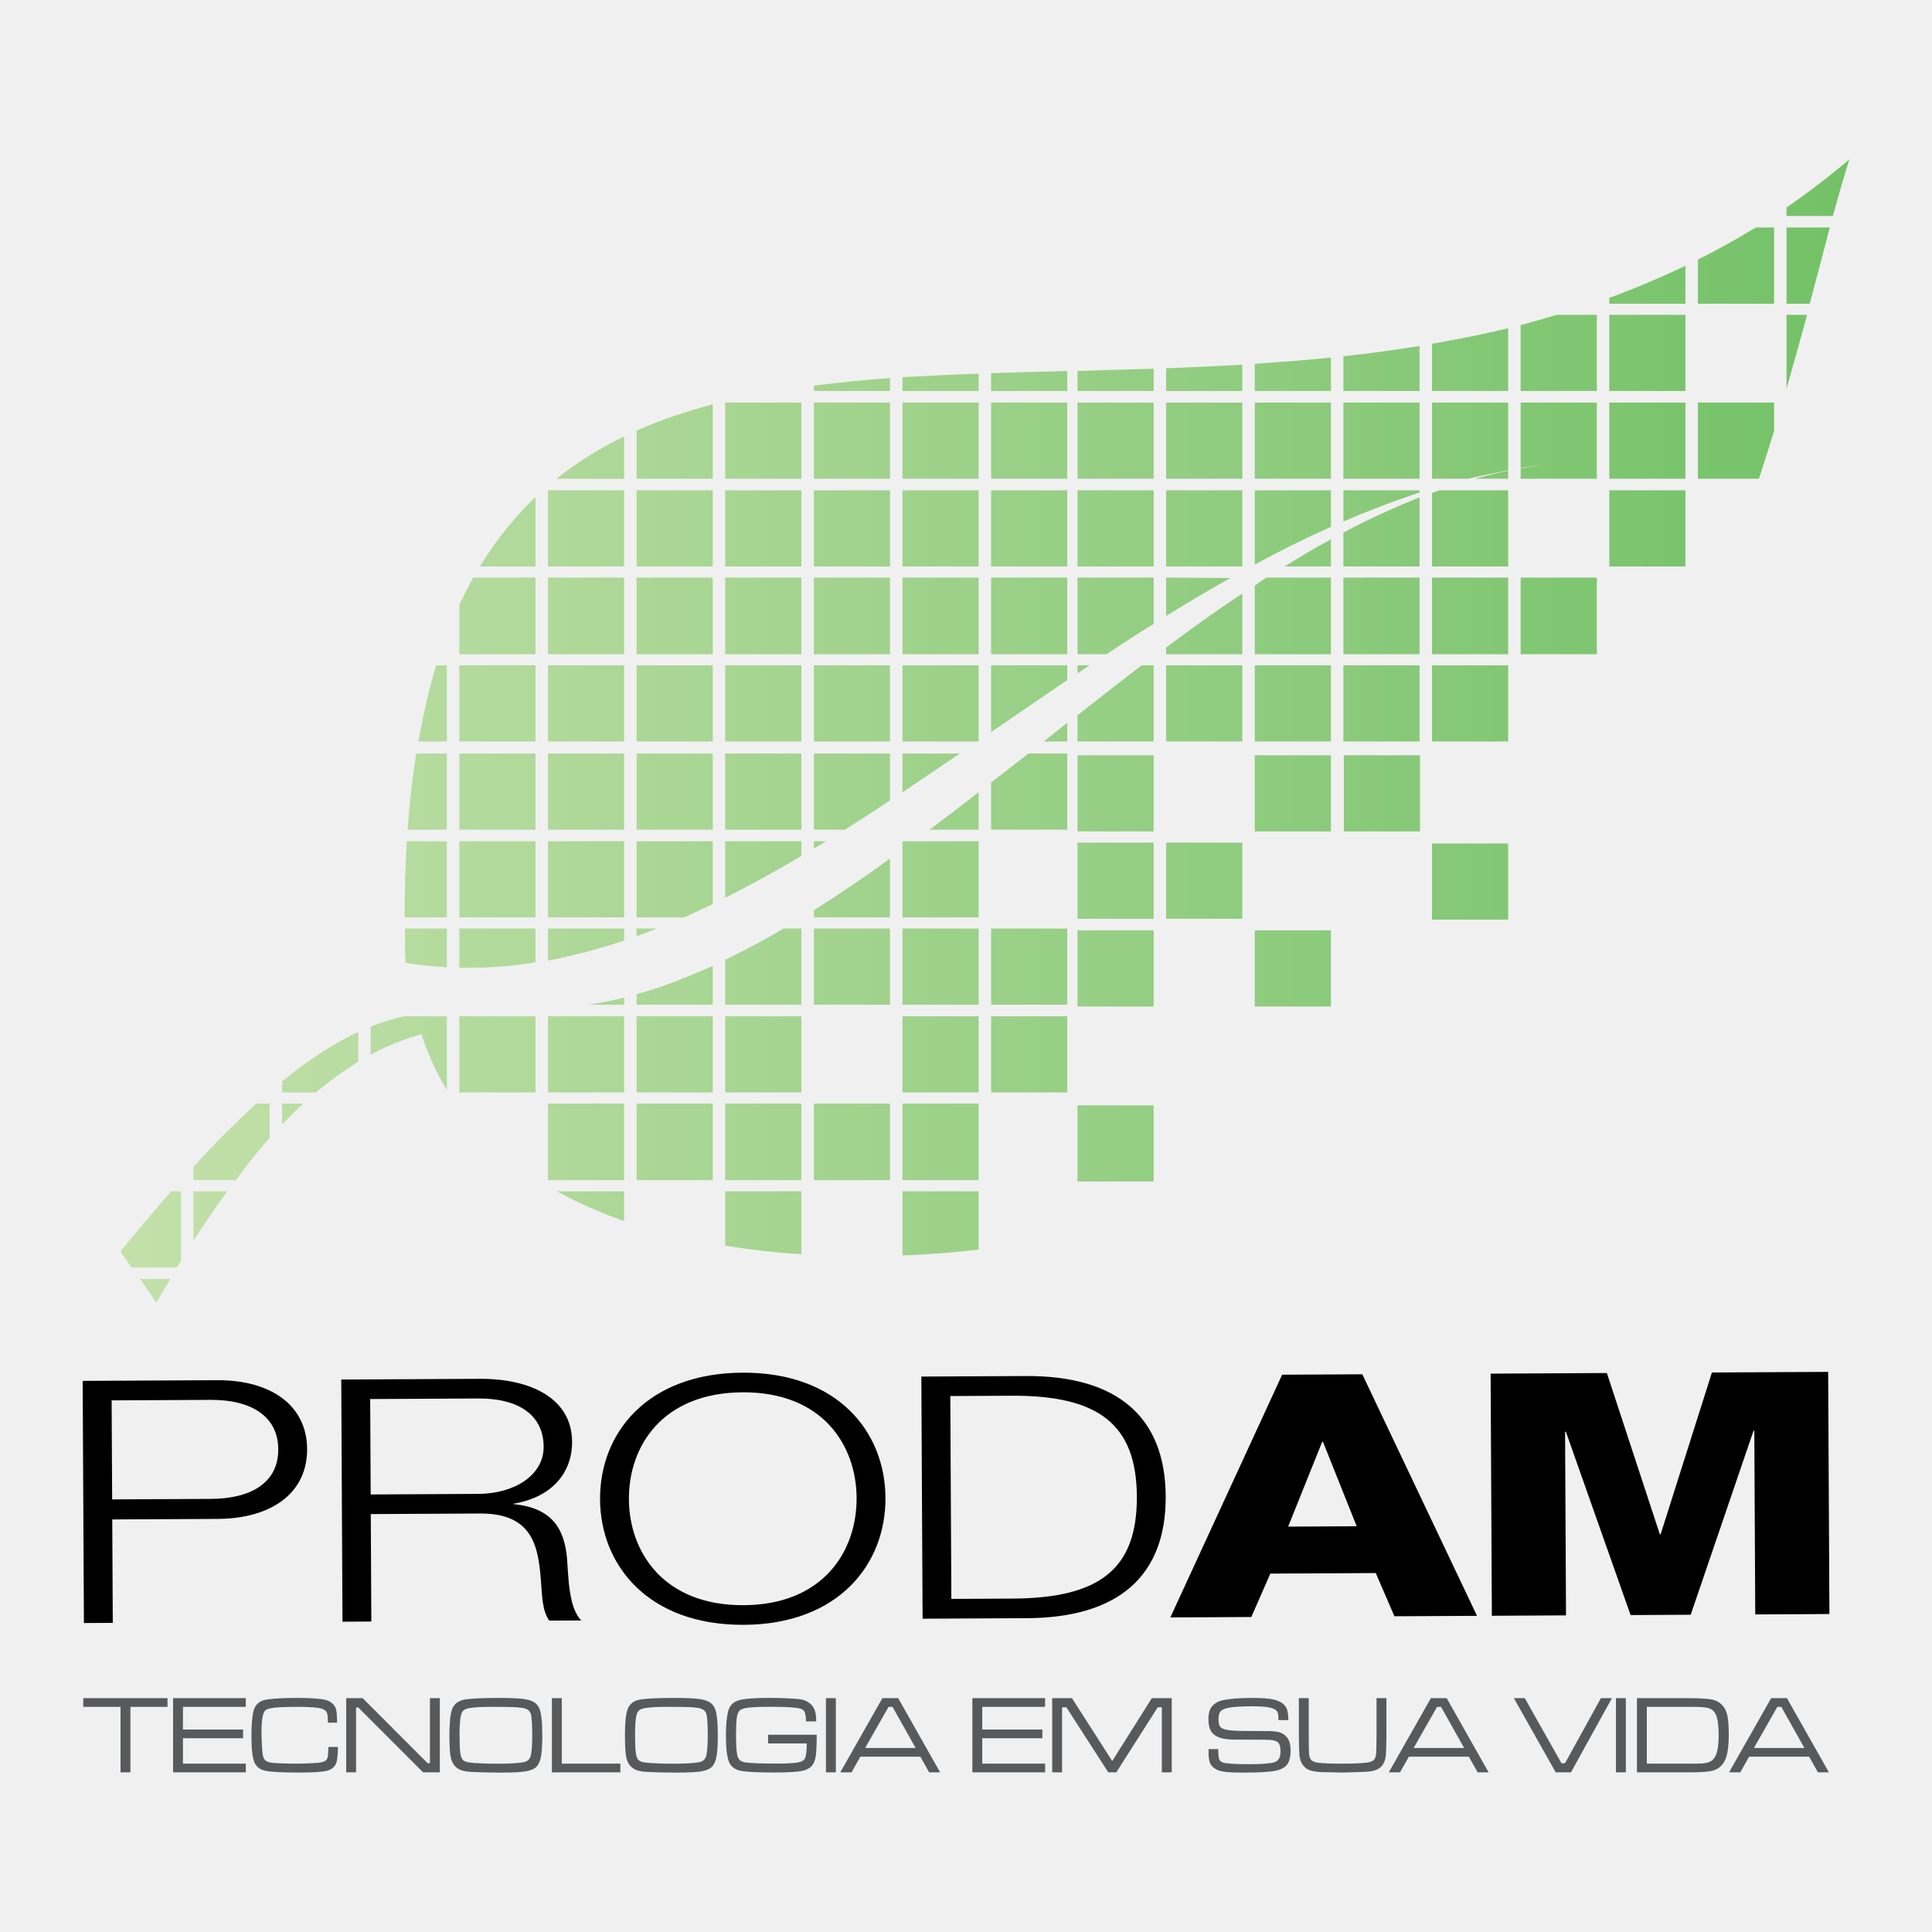
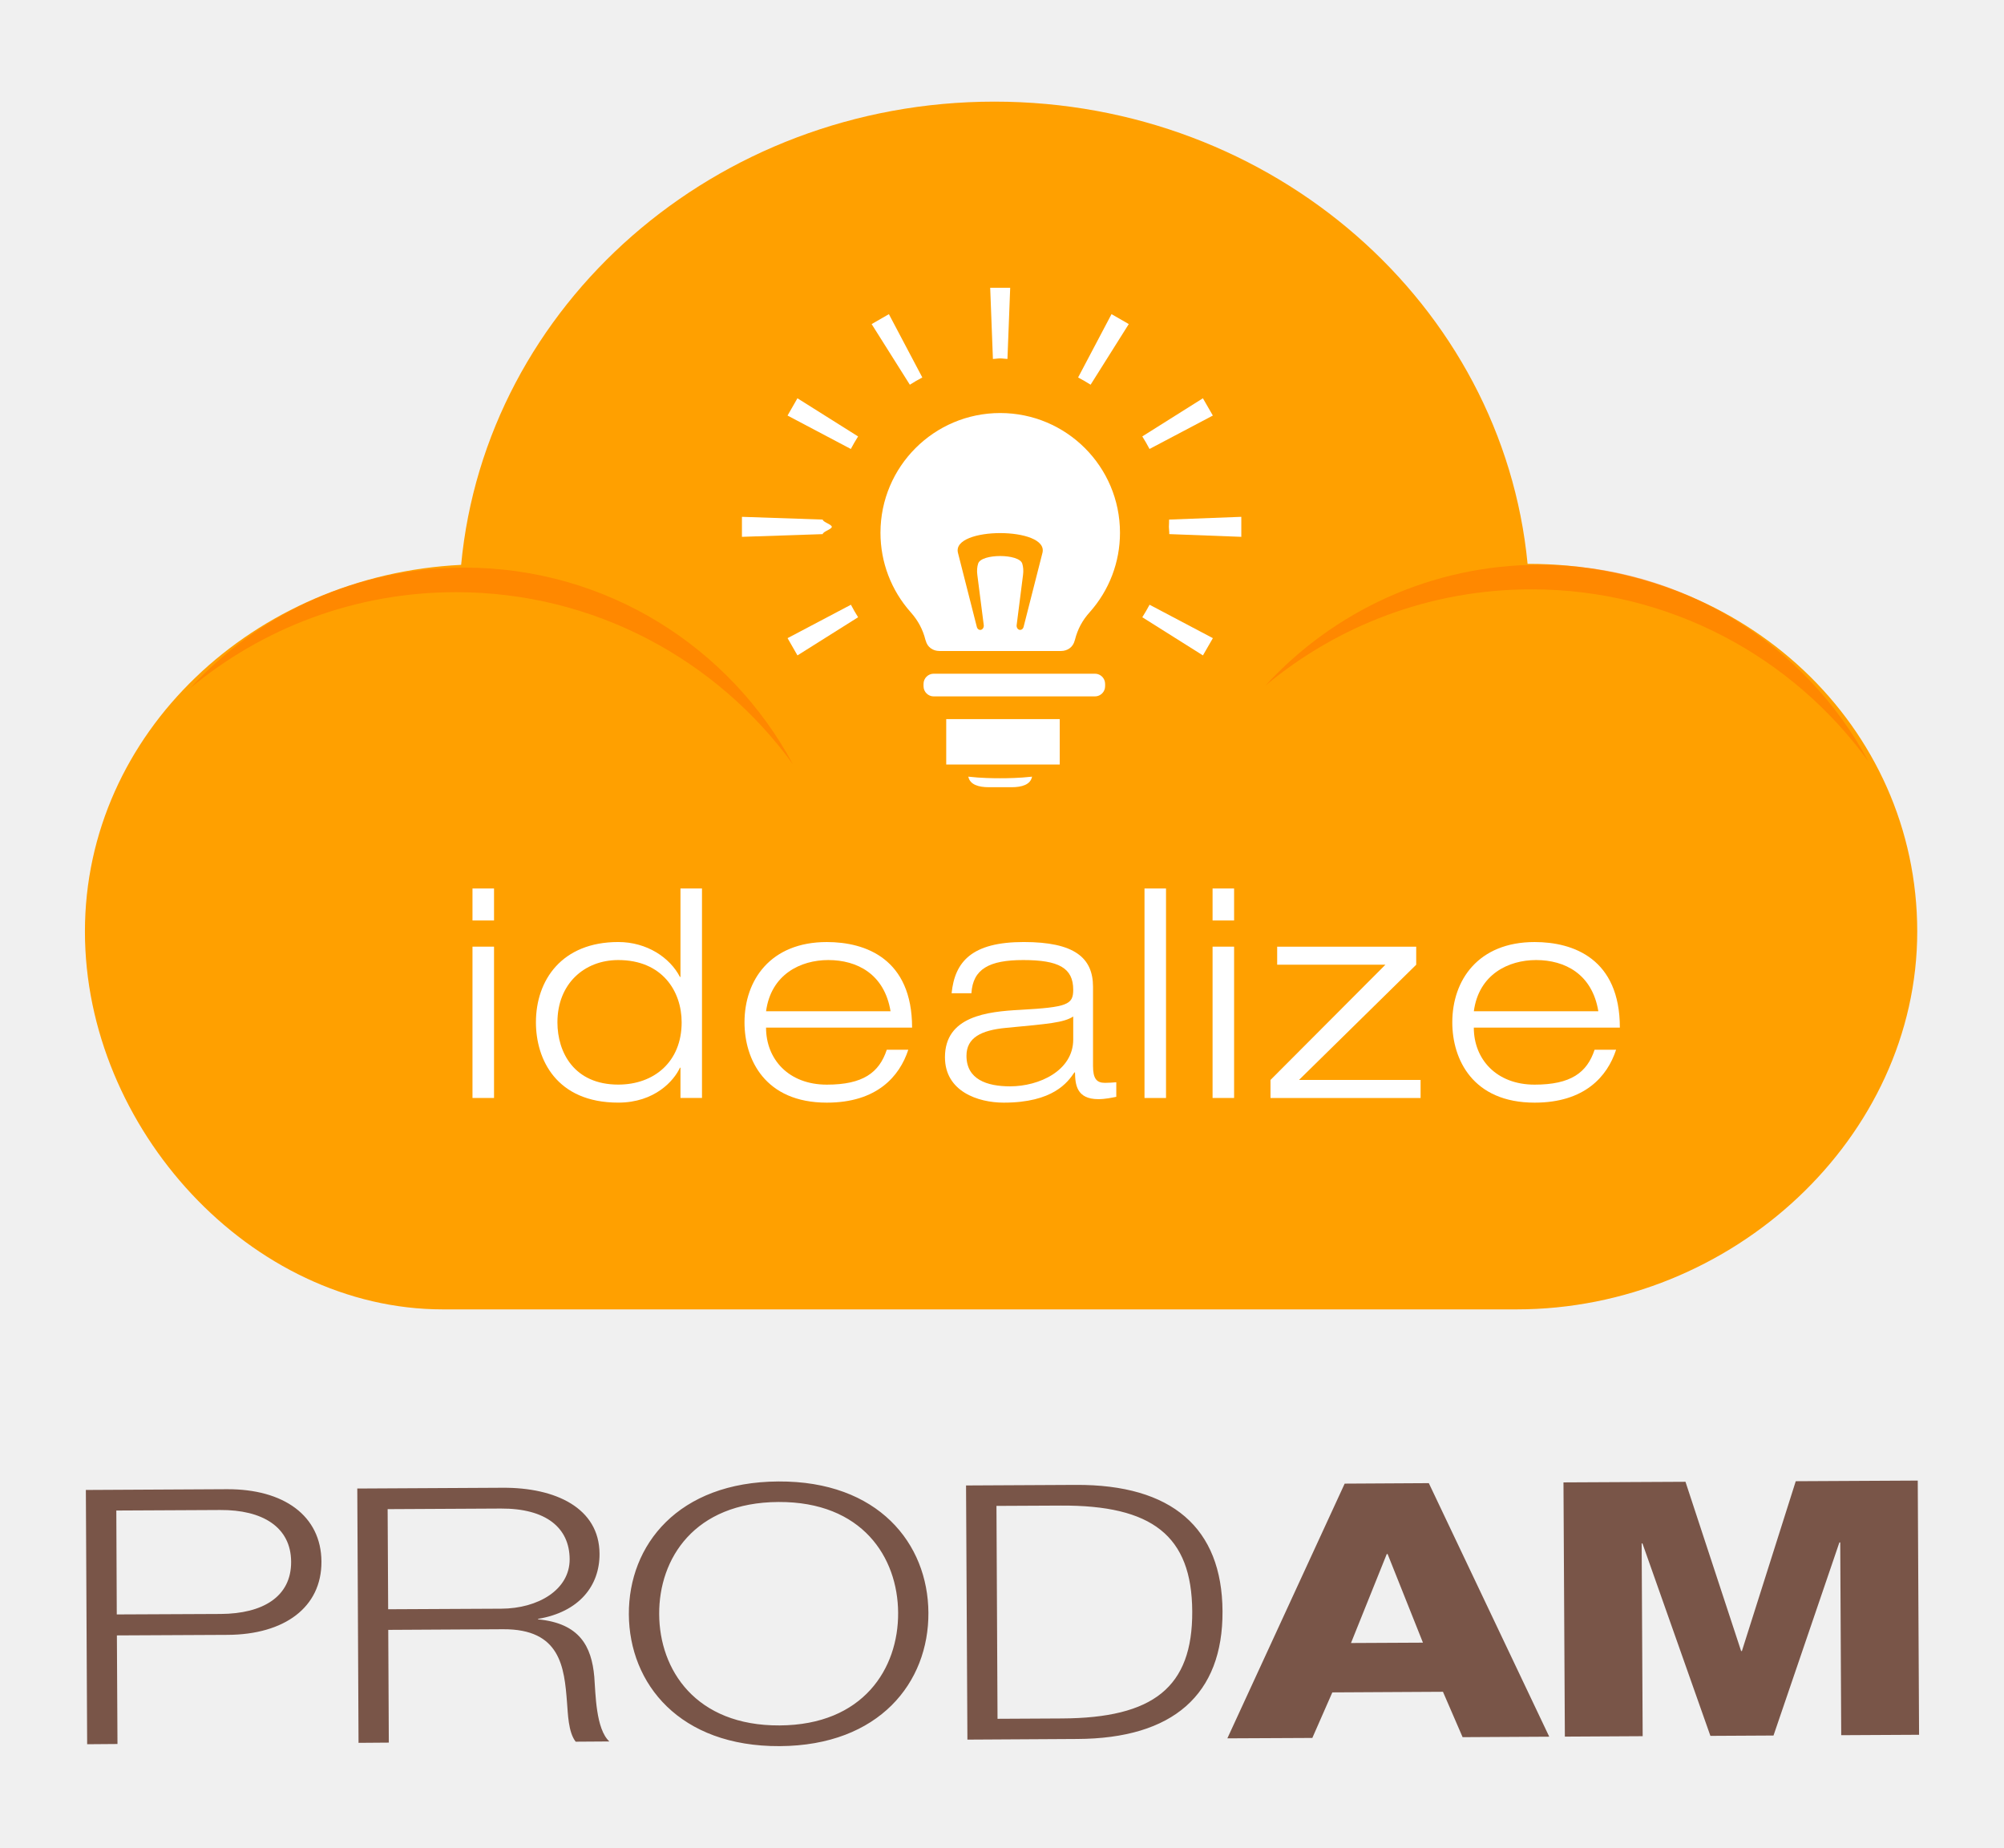
- <svg xmlns="http://www.w3.org/2000/svg" width="240" height="240" viewBox="0 0 240 240" id="svg4199" version="1.1">
-   <defs id="defs4201">
-     <linearGradient gradientTransform="translate(-507.5508,-203.7106)" id="SVGID_1_" gradientUnits="userSpaceOnUse" x1="76.795" y1="129.74" x2="291.568" y2="129.74">
-       <stop offset="0" style="stop-color:#C3E0AA" id="stop6" />
-       <stop offset="1" style="stop-color:#73C167" id="stop8" />
-     </linearGradient>
+ <svg xmlns="http://www.w3.org/2000/svg" width="128" height="118" viewBox="0 0 128 118" id="svg190976" version="1.1">
+   <defs id="defs190978">
+     <clipPath id="SVGID_23_">
+       <path id="use46396" d="m 110.907,64.41 c -0.015,0 -0.03,0.002 -0.046,0.002 C 109.764,52.995 99.669,44.05 87.373,44.05 75.061,44.05 64.956,53.016 63.878,64.455 54.777,64.902 47.304,72.22 47.304,80.981 47.304,89.636 54.6,97 63.072,98 l 0,0 47.07,0 c 0,0 0.135,0 0.234,0 9.521,0 17.651,-7.967 17.651,-17.019 0,-9.052 -7.599,-16.571 -17.12,-16.571 z" />
+     </clipPath>
+     <clipPath id="SVGID_25_">
+       <rect id="use46406" x="38.412" y="42.773" width="91.538" height="55.143" />
+     </clipPath>
  </defs>
-   <g id="layer1" transform="translate(0,-812.3622)">
-     <g id="g4763" transform="translate(445.7143,977.1428)">
-       <path id="path3" d="m -435.291,36.837 3.587,-0.019 -0.066,-12.848 13.099,-0.067 c 6.721,-0.035 11.136,-3.245 11.108,-8.674 -0.028,-5.428 -4.475,-8.592 -11.197,-8.557 l -16.686,0.086 0.155,30.079 0,0 z m 174.901,-0.901 9.212,-0.048 -0.117,-22.811 0.1,0 8.037,22.77 7.469,-0.039 7.802,-22.852 0.099,0 0.117,22.811 9.213,-0.047 -0.155,-30.08 -14.441,0.075 -6.371,20.101 -0.098,0 -6.58,-20.034 -14.441,0.074 0.154,30.08 0,0 z m -21.078,-21.606 0.099,0 4.188,10.487 -8.515,0.044 4.228,-10.531 0,0 z m -18.862,21.812 10.059,-0.052 2.363,-5.392 13.096,-0.068 2.319,5.368 10.259,-0.053 -14.249,-30.007 -9.959,0.051 -13.888,30.153 0,0 z m -131.516,-26.963 12.3,-0.063 c 4.979,-0.026 8.378,2 8.399,6.133 0.021,4.133 -3.356,6.143 -8.336,6.168 l -12.3,0.063 -0.063,-12.301 0,0 z m 28.677,27.493 3.583,-0.019 -0.068,-13.349 13.599,-0.07 c 6.771,-0.035 7.242,4.447 7.563,8.678 0.106,1.245 0.118,3.486 1.021,4.627 l 3.983,-0.021 c -1.602,-1.486 -1.623,-5.621 -1.782,-7.662 -0.317,-3.584 -1.726,-6.315 -6.659,-6.789 l 0,-0.049 c 4.877,-0.822 7.3,-3.921 7.281,-7.707 -0.028,-5.428 -5.219,-7.84 -11.445,-7.808 l -17.23,0.088 0.154,30.081 0,0 z m 3.442,-27.659 13.396,-0.069 c 5.38,-0.028 8.131,2.299 8.15,5.984 0.019,3.635 -3.755,5.845 -8.089,5.868 l -13.396,0.069 -0.061,-11.852 0,0 z m 28.553,12.453 c 0.042,8.217 6.006,15.656 17.86,15.595 11.801,-0.061 17.639,-7.56 17.596,-15.777 -0.042,-8.218 -5.957,-15.606 -17.757,-15.546 -11.854,0.06 -17.741,7.51 -17.699,15.728 l 0,0 0,0 z m 3.585,-0.019 c -0.034,-6.573 4.163,-13.218 14.126,-13.27 9.909,-0.051 14.126,6.551 14.16,13.124 0.034,6.573 -4.115,13.27 -14.024,13.321 -9.962,0.052 -14.228,-6.603 -14.262,-13.175 l 0,0 0,0 z m 39.925,-12.805 7.621,-0.039 c 10.805,-0.056 15.506,3.555 15.553,12.519 0.046,9.014 -4.618,12.624 -15.423,12.679 l -7.621,0.04 -0.13,-25.199 0,0 z m -3.443,27.659 12.998,-0.067 c 11.354,-0.059 17.253,-5.271 17.203,-15.13 -0.051,-9.86 -6.004,-15.008 -17.357,-14.949 l -12.998,0.067 0.154,30.079 z" style="clip-rule:evenodd;fill-rule:evenodd" />
-       <path id="path10" d="m -256.813,-106.585 0,1.272 9.461,0 0,-9.46 -9.461,0 0,8.133 c 0.996,-0.166 2.047,-0.277 3.099,-0.442 -1.052,0.165 -2.103,0.331 -3.099,0.497 l 0,0 z m -169.462,103.624 c 0.554,-1.051 1.162,-1.992 1.715,-2.932 l -3.762,0 2.047,2.932 0,0 z m -4.481,-6.362 1.383,1.992 5.643,0 c 0.166,-0.276 0.332,-0.553 0.498,-0.83 l 0,-8.631 -1.217,0 c -1.992,2.269 -4.094,4.758 -6.307,7.469 l 0,0 z m 9.073,-1.327 c 1.438,-2.213 2.822,-4.26 4.205,-6.142 l -4.205,0 0,6.142 0,0 z m 0,-9.185 0,1.66 5.256,0 c 1.438,-1.937 2.822,-3.707 4.205,-5.256 l 0,-4.26 -1.66,0 c -2.379,2.213 -4.979,4.758 -7.801,7.856 l 0,0 z m 11.01,-5.256 c 0.885,-0.94 1.771,-1.771 2.6,-2.6 l -2.6,0 0,2.6 0,0 z m 0,-3.983 4.205,0 c 1.826,-1.549 3.596,-2.766 5.256,-3.817 l 0,-3.707 c -2.821,1.328 -5.919,3.265 -9.46,6.142 l 0,1.382 -0.001,0 z m 11.01,-8.188 0,3.485 c 2.158,-1.162 4.26,-1.936 6.307,-2.545 0.775,2.49 1.881,4.813 3.154,6.971 l 0,-9.184 -5.256,0 c -1.384,0.277 -2.767,0.72 -4.205,1.273 l 0,0 z m 4.315,-7.912 c 1.715,0.277 3.43,0.443 5.146,0.553 l 0,-4.813 -5.201,0 c 0,1.383 0,2.822 0.055,4.26 l 0,0 z m -0.111,-5.643 5.256,0 0,-9.461 -4.979,0 c -0.166,2.988 -0.277,6.142 -0.277,9.461 l 0,0 z m 0.388,-10.899 4.869,0 0,-9.461 -3.818,0 c -0.443,2.932 -0.83,6.086 -1.051,9.461 l 0,0 z m 6.417,32.642 9.46,0 0,-9.46 -9.46,0 0,9.46 0,0 z m 0,-15.491 c 3.209,0.056 6.362,-0.166 9.46,-0.664 l 0,-4.205 -9.46,0 0,4.869 0,0 z m 0,-6.252 9.46,0 0,-9.461 -9.46,0 0,9.461 0,0 z m 0,-10.899 9.46,0 0,-9.461 -9.46,0 0,9.461 0,0 z m 20.471,48.631 0,-3.707 -8.354,0 c 2.6,1.438 5.422,2.656 8.354,3.707 l 0,0 z m -9.461,-5.09 9.46,0 0,-9.516 -9.46,0 0,9.516 0,0 z m 0,-10.899 9.46,0 0,-9.46 -9.46,0 0,9.46 0,0 z m 0,-16.376 c 3.153,-0.609 6.307,-1.438 9.46,-2.49 l 0,-1.494 -9.46,0 0,3.984 0,0 z m 9.461,5.477 0,-0.885 c -1.549,0.387 -3.043,0.664 -4.481,0.885 l 4.481,0 0,0 z m -9.461,-10.844 9.46,0 0,-9.461 -9.46,0 0,9.461 0,0 z m 0,-10.899 9.46,0 0,-9.461 -9.46,0 0,9.461 0,0 z m 11.01,43.541 9.461,0 0,-9.516 -9.461,0 0,9.516 0,0 z m 0,-10.899 9.461,0 0,-9.46 -9.461,0 0,9.46 0,0 z m 0,-12.227 0,1.328 9.461,0 0,-4.813 c -2.158,0.94 -4.316,1.826 -6.474,2.601 -1.05,0.331 -1.991,0.662 -2.987,0.884 l 0,0 z m 0,-8.133 0,0.94 c 0.83,-0.277 1.66,-0.608 2.49,-0.94 l -2.49,0 0,0 z m 0,-1.383 5.92,0 c 1.162,-0.553 2.379,-1.106 3.541,-1.66 l 0,-7.801 -9.461,0 0,9.461 0,0 z m 0,-10.899 9.461,0 0,-9.461 -9.461,0 0,9.461 0,0 z m 11.01,51.674 c 3.098,0.498 6.252,0.885 9.46,1.051 l 0,-7.801 -9.46,0 0,6.75 0,0 z m 0,-8.133 9.46,0 0,-9.516 -9.46,0 0,9.516 0,0 z m 0,-10.899 9.46,0 0,-9.46 -9.46,0 0,9.46 0,0 z m 0,-16.487 0,5.588 9.46,0 0,-9.46 -2.213,0 c -2.434,1.437 -4.813,2.71 -7.247,3.872 l 0,0 z m 0,-7.69 c 3.153,-1.605 6.307,-3.32 9.46,-5.201 l 0,-1.826 -9.46,0 0,7.027 0,0 z m 0,-8.465 9.46,0 0,-9.461 -9.46,0 0,9.461 0,0 z m 11.01,43.541 9.46,0 0,-9.516 -9.46,0 0,9.516 0,0 z m 0,-21.798 9.46,0 0,-9.46 -9.46,0 0,9.46 0,0 z m 0,-10.844 9.46,0 0,-7.303 c -3.153,2.269 -6.307,4.426 -9.46,6.418 l 0,0.885 0,0 z m 0,-9.461 0,0.885 c 0.553,-0.276 1.051,-0.608 1.549,-0.885 l -1.549,0 0,0 z m 0,-1.438 3.873,0 c 1.826,-1.162 3.707,-2.379 5.588,-3.652 l 0,-5.809 -9.46,0 0,9.461 -10e-4,0 z m 11.009,52.891 c 3.209,-0.111 6.362,-0.388 9.461,-0.72 l 0,-7.248 -9.461,0 0,7.968 0,0 z m 0,-9.35 9.461,0 0,-9.516 -9.461,0 0,9.516 0,0 z m 0,-10.899 9.461,0 0,-9.46 -9.461,0 0,9.46 0,0 z m 0,-10.899 9.461,0 0,-9.46 -9.461,0 0,9.46 0,0 z m 0,-20.305 0,1.052 0,8.409 9.461,0 0,-9.461 -8.022,0 -1.439,0 0,0 z m 9.461,-1.438 0,-4.647 c -1.992,1.549 -4.039,3.098 -6.086,4.647 l 6.086,0 0,0 z m -9.461,-9.461 7.137,0 c -2.379,1.604 -4.758,3.209 -7.137,4.813 l 0,-4.813 0,0 z m 11.01,42.103 9.46,0 0,-9.46 -9.46,0 0,9.46 0,0 z m 0,-10.899 9.46,0 0,-9.46 -9.46,0 0,9.46 0,0 z m 0,-27.608 0,5.865 9.46,0 0,-9.461 -4.813,0 c -1.549,1.217 -3.098,2.379 -4.647,3.596 l 0,0 z m -71.148,-5.089 3.541,0 0,-9.46 -1.328,0 c -0.886,2.931 -1.605,6.085 -2.213,9.46 l 0,0 z m 5.089,0 9.46,0 0,-9.46 -9.46,0 0,9.46 0,0 z m 0,-16.985 0,6.141 9.46,0 0,-9.516 -7.746,0 c -0.607,1.106 -1.16,2.213 -1.714,3.375 l 0,0 z m 2.545,-4.758 6.916,0 0,-8.631 c -2.545,2.434 -4.868,5.311 -6.916,8.631 l 0,0 z m 8.465,21.743 9.46,0 0,-9.46 -9.46,0 0,9.46 0,0 z m 0,-10.844 9.46,0 0,-9.516 -9.46,0 0,9.516 0,0 z m 0,-10.899 9.46,0 0,-9.461 -9.46,0 0,9.461 0,0 z m 9.461,-10.9 0,-5.256 c -2.987,1.438 -5.809,3.209 -8.409,5.256 l 8.409,0 0,0 z m 1.549,32.643 9.461,0 0,-9.46 -9.461,0 0,9.46 0,0 z m 0,-10.844 9.461,0 0,-9.516 -9.461,0 0,9.516 0,0 z m 0,-10.899 9.461,0 0,-9.461 -9.461,0 0,9.461 0,0 z m 0,-10.9 9.461,0 0,-9.239 c -3.32,0.885 -6.474,1.937 -9.461,3.264 l 0,5.975 0,0 z m 11.01,32.643 9.46,0 0,-9.46 -9.46,0 0,9.46 0,0 z m 0,-10.844 9.46,0 0,-9.516 -9.46,0 0,9.516 0,0 z m 0,-10.899 9.46,0 0,-9.461 -9.46,0 0,9.461 0,0 z m 0,-10.9 9.46,0 0,-9.46 -9.46,0 0,9.46 0,0 z m 11.01,32.643 9.46,0 0,-9.46 -9.46,0 0,9.46 0,0 z m 0,-10.844 9.46,0 0,-9.516 -9.46,0 0,9.516 0,0 z m 0,-10.899 9.46,0 0,-9.461 -9.46,0 0,9.461 0,0 z m 0,-10.9 9.46,0 0,-9.46 -9.46,0 0,9.46 0,0 z m 0,-10.898 9.46,0 0,-1.604 c -3.208,0.221 -6.362,0.553 -9.46,0.94 l 0,0.664 0,0 z m 11.009,43.541 9.294,0 0.167,0 0,-0.11 0,-9.35 -9.461,0 0,9.46 0,0 z m 0,-10.844 9.461,0 0,-9.516 -9.461,0 0,9.516 0,0 z m 0,-10.899 9.461,0 0,-9.461 -9.461,0 0,9.461 0,0 z m 0,-10.9 9.461,0 0,-9.46 -9.461,0 0,9.46 0,0 z m 0,-10.898 9.461,0 0,-2.158 c -3.209,0.11 -6.363,0.276 -9.461,0.442 l 0,1.716 0,0 z m 11.01,42.378 c 3.153,-2.158 6.307,-4.315 9.46,-6.473 l 0,-1.826 -9.46,0 0,8.299 0,0 z m 9.461,1.163 -2.932,0 c 0.996,-0.775 1.937,-1.549 2.932,-2.324 l 0,2.324 0,0 z m -9.461,-10.844 9.46,0 0,-9.516 -9.46,0 0,9.516 0,0 z m 0,-10.899 9.46,0 0,-9.461 -9.46,0 0,9.461 0,0 z m 0,-10.9 9.46,0 0,-9.46 -9.46,0 0,9.46 0,0 z m 0,-10.898 9.46,0 0,-2.49 c -3.153,0.111 -6.362,0.166 -9.46,0.277 l 0,2.213 0,0 z m 10.733,34.08 0,0.996 c 0.498,-0.332 0.996,-0.664 1.494,-0.996 l -1.494,0 0,0 z m 0,6.196 c 2.656,-2.103 5.312,-4.149 7.967,-6.196 l 1.494,0 0,9.46 -9.461,0 0,-3.264 0,0 z m 0,-7.579 3.596,0 c 1.937,-1.272 3.873,-2.545 5.865,-3.762 l 0,-5.754 -9.461,0 0,9.516 0,0 z m 0,-10.899 9.461,0 0,-9.461 -9.461,0 0,9.461 0,0 z m 0,-10.9 9.461,0 0,-9.46 -9.461,0 0,9.46 0,0 z m 0,-10.898 9.461,0 0,-2.766 c -3.209,0.11 -6.362,0.166 -9.461,0.276 l 0,2.49 0,0 z m 11.01,43.541 9.46,0 0,-9.46 -9.46,0 0,9.46 0,0 z m 0,-20.36 0,4.758 c 2.6,-1.604 5.311,-3.208 7.966,-4.703 l -7.966,-0.055 0,0 z m 0,9.516 0,-0.83 c 3.098,-2.324 6.251,-4.592 9.46,-6.694 l 0,7.524 -9.46,0 0,0 z m 0,-10.899 9.46,0 0,-9.461 -9.46,0 0,9.461 0,0 z m 0,-10.9 9.46,0 0,-9.46 -9.46,0 0,9.46 0,0 z m 0,-10.898 9.46,0 0,-3.264 c -3.209,0.166 -6.362,0.332 -9.46,0.442 l 0,2.822 0,0 z m 11.009,43.541 9.461,0 0,-9.46 -9.461,0 0,9.46 0,0 z m 0,-19.364 0,8.52 9.461,0 0,-9.516 -8.022,0 c -0.498,0.332 -0.996,0.664 -1.439,0.996 l 0,0 z m 9.461,-2.379 0,-3.375 c -1.937,1.051 -3.873,2.213 -5.754,3.375 l 5.754,0 0,0 z m -9.461,-0.222 0,-9.239 9.461,0 0,4.537 c -3.209,1.438 -6.362,2.987 -9.461,4.702 l 0,0 z m 0,-10.678 9.461,0 0,-9.46 -9.461,0 0,9.46 0,0 z m 0,-10.898 9.461,0 0,-4.15 c -3.154,0.332 -6.362,0.553 -9.461,0.774 l 0,3.376 0,0 z m 20.471,34.08 -9.461,0 0,9.46 9.461,0 0,-9.46 0,0 z m 0,-10.899 -9.461,0 0,9.516 9.461,0 0,-9.516 0,0 z m 0,-10.844 -9.461,0 0,3.873 c 3.099,-1.328 6.252,-2.545 9.461,-3.596 l 0,-0.277 0,0 z m 0,0.885 0,8.576 -9.461,0 0,-4.205 c 3.099,-1.66 6.252,-3.098 9.461,-4.371 l 0,0 z m 0,-11.784 -9.461,0 0,9.46 9.461,0 0,-9.46 0,0 z m 0,-7.026 c -3.154,0.498 -6.307,0.94 -9.461,1.272 l 0,4.316 9.461,0 0,-5.588 0,0 z m 1.55,49.129 9.46,0 0,-9.46 -9.46,0 0,9.46 0,0 z m 0,-10.844 9.46,0 0,-9.516 -9.46,0 0,9.516 0,0 z m 0,-20.028 0,9.129 9.46,0 0,-9.461 -8.576,0 c -0.276,0.111 -0.608,0.221 -0.884,0.332 l 0,0 z m 9.46,-1.771 0,-0.996 c -1.383,0.276 -2.767,0.608 -4.094,0.996 l 4.094,0 0,0 z m -9.46,0 0,-9.46 9.46,0 0,8.409 c -1.66,0.332 -3.32,0.664 -4.979,1.051 l -4.481,0 0,0 z m 0,-10.898 9.46,0 0,-7.801 c -3.154,0.774 -6.307,1.383 -9.46,1.936 l 0,5.865 0,0 z m 11.009,32.697 9.461,0 0,-9.516 -9.461,0 0,9.516 0,0 z m 0,-40.885 0,8.188 9.461,0 0,-9.461 -4.979,0 c -1.494,0.442 -2.988,0.885 -4.482,1.273 l 0,0 z m 11.01,29.986 9.46,0 0,-9.461 -9.46,0 0,9.461 0,0 z m 0,-10.9 9.46,0 0,-9.46 -9.46,0 0,9.46 0,0 z m 0,-10.898 9.46,0 0,-9.461 -9.46,0 0,9.461 0,0 z m 0,-10.844 9.46,0 0,-4.703 c -3.154,1.494 -6.307,2.821 -9.46,3.983 l 0,0.72 0,0 z m 11.009,21.742 7.58,0 c 0.664,-1.992 1.272,-3.983 1.881,-5.92 l 0,-3.541 -9.461,0 0,9.461 0,0 z m 0,-27.219 0,5.477 9.461,0 0,-9.461 -2.269,0 c -2.378,1.438 -4.757,2.766 -7.192,3.984 l 0,0 z m 9.461,-5.423 0,0 -0.055,0 0.055,0 0,0 z m 1.549,21.467 c 0.885,-3.209 1.771,-6.251 2.545,-9.184 l -2.545,0 0,9.184 0,0 z m 0,-10.567 2.877,0 c 0.94,-3.486 1.771,-6.639 2.49,-9.461 l -5.367,0 0,9.461 0,0 z m 0,-11.951 0,1.051 5.754,0 c 0.775,-2.766 1.438,-5.145 2.047,-7.026 -2.545,2.158 -5.145,4.149 -7.801,5.975 l 0,0 z m -88.078,120.997 9.461,0 0,-9.461 -9.461,0 0,9.461 0,0 z m 0,-21.743 9.461,0 0,-9.46 -9.461,0 0,9.46 0,0 z m 0,-10.899 9.461,0 0,-9.46 -9.461,0 0,9.46 0,0 z m 0,-10.844 9.461,0 0,-9.461 -9.461,0 0,9.461 0,0 z m 11.01,10.844 9.46,0 0,-9.46 -9.46,0 0,9.46 0,0 z m 11.009,10.899 9.461,0 0,-9.46 -9.461,0 0,9.46 0,0 z m 0,-21.743 9.461,0 0,-9.461 -9.461,0 0,9.461 0,0 z m 11.066,0 9.46,0 0,-9.461 -9.46,0 0,9.461 0,0 z m 10.955,10.954 9.46,0 0,-9.46 -9.46,0 0,9.46 z" style="clip-rule:evenodd;fill:url(#SVGID_1_);fill-rule:evenodd" />
-       <path id="path12" d="m -435.373,46.171 10.469,0 0,1.081 -4.61,0 0,8.133 -1.228,0 0,-8.133 -4.631,0 0,-1.081 0,0 z m 11.158,9.214 0,-9.214 9.032,0 0,1.081 -7.804,0 0,2.813 7.472,0 0,1.081 -7.472,0 0,3.159 7.811,0 0,1.081 -9.039,0 0,-10e-4 z m 19.299,-3.152 1.196,0 c -0.032,0.836 -0.081,1.412 -0.15,1.728 -0.147,0.684 -0.603,1.106 -1.368,1.262 -0.622,0.127 -1.726,0.189 -3.315,0.189 -2.06,0 -3.454,-0.072 -4.178,-0.217 -0.689,-0.138 -1.152,-0.5 -1.392,-1.083 -0.237,-0.583 -0.357,-1.645 -0.357,-3.191 0,-1.47 0.09,-2.539 0.27,-3.205 0.217,-0.788 0.772,-1.247 1.668,-1.378 0.864,-0.131 2.132,-0.196 3.799,-0.196 1.592,0 2.735,0.078 3.422,0.237 0.343,0.076 0.638,0.226 0.889,0.447 0.249,0.223 0.408,0.481 0.475,0.774 0.067,0.274 0.106,0.811 0.115,1.613 l -1.14,0 c -0.005,-0.157 -0.007,-0.263 -0.007,-0.318 0,-0.44 -0.043,-0.756 -0.129,-0.942 -0.086,-0.186 -0.251,-0.33 -0.5,-0.428 -0.454,-0.185 -1.516,-0.277 -3.184,-0.277 -1.212,0 -2.12,0.032 -2.728,0.097 -0.606,0.066 -1.002,0.17 -1.187,0.315 -0.178,0.143 -0.307,0.44 -0.389,0.892 -0.083,0.449 -0.125,1.076 -0.125,1.877 0,0.378 0.016,0.867 0.048,1.466 0.03,0.597 0.063,1.009 0.095,1.235 0.048,0.355 0.162,0.613 0.338,0.774 0.18,0.159 0.459,0.255 0.841,0.292 0.698,0.071 1.693,0.108 2.991,0.108 0.396,0 0.915,-0.011 1.555,-0.037 0.64,-0.026 1.051,-0.048 1.226,-0.071 0.341,-0.044 0.597,-0.113 0.763,-0.205 0.166,-0.092 0.281,-0.23 0.344,-0.417 0.059,-0.16 0.095,-0.606 0.114,-1.341 l 0,0 z m 2.207,-6.062 2.046,0 8.073,8.08 0.284,0 0,-8.08 1.228,0 0,9.214 -2.078,0 -8.055,-8.06 -0.27,0 0,8.06 -1.228,0 0,-9.214 0,0 z m 18.866,-0.028 c 1.576,0 2.687,0.051 3.332,0.152 0.645,0.102 1.118,0.297 1.415,0.59 0.189,0.185 0.33,0.406 0.424,0.659 0.094,0.253 0.17,0.611 0.223,1.069 0.067,0.581 0.102,1.316 0.102,2.203 0,1.133 -0.053,1.993 -0.159,2.573 -0.106,0.583 -0.288,1.012 -0.551,1.281 -0.27,0.288 -0.714,0.484 -1.332,0.59 -0.62,0.106 -1.633,0.159 -3.042,0.159 -0.693,0 -1.46,-0.012 -2.306,-0.035 -0.843,-0.021 -1.398,-0.044 -1.664,-0.067 -0.458,-0.043 -0.82,-0.12 -1.087,-0.223 -0.265,-0.104 -0.5,-0.265 -0.707,-0.486 -0.274,-0.288 -0.459,-0.691 -0.551,-1.214 -0.092,-0.523 -0.139,-1.406 -0.139,-2.647 0,-1.465 0.102,-2.509 0.304,-3.125 0.242,-0.73 0.8,-1.159 1.668,-1.29 0.796,-0.122 2.153,-0.185 4.07,-0.189 l 0,0 z m -0.708,1.106 c -1.288,0 -2.232,0.051 -2.836,0.154 -0.35,0.06 -0.603,0.159 -0.76,0.302 -0.155,0.141 -0.263,0.373 -0.328,0.691 -0.104,0.514 -0.154,1.265 -0.154,2.256 0,1.018 0.028,1.76 0.085,2.226 0.055,0.465 0.157,0.779 0.306,0.936 0.118,0.131 0.286,0.226 0.507,0.283 0.219,0.06 0.569,0.104 1.046,0.136 0.788,0.053 1.703,0.081 2.746,0.081 1.486,0 2.565,-0.06 3.24,-0.182 0.532,-0.09 0.848,-0.403 0.947,-0.94 0.104,-0.576 0.154,-1.36 0.154,-2.351 0,-1.209 -0.046,-2.064 -0.136,-2.56 -0.09,-0.502 -0.438,-0.802 -1.046,-0.896 -0.355,-0.056 -0.756,-0.09 -1.201,-0.106 -0.445,-0.016 -1.302,-0.025 -2.57,-0.03 l 0,0 z m 7.396,-1.078 1.229,0 0,8.133 7.276,0 0,1.081 -8.504,0 0,-9.214 -10e-4,0 z m 15.113,-0.028 c 1.576,0 2.687,0.051 3.332,0.152 0.645,0.102 1.117,0.297 1.415,0.59 0.189,0.185 0.33,0.406 0.424,0.659 0.095,0.253 0.17,0.611 0.224,1.069 0.067,0.581 0.101,1.316 0.101,2.203 0,1.133 -0.053,1.993 -0.159,2.573 -0.106,0.583 -0.288,1.012 -0.551,1.281 -0.27,0.288 -0.714,0.484 -1.332,0.59 -0.62,0.106 -1.633,0.159 -3.041,0.159 -0.693,0 -1.461,-0.012 -2.306,-0.035 -0.844,-0.021 -1.399,-0.044 -1.664,-0.067 -0.458,-0.043 -0.82,-0.12 -1.087,-0.223 -0.265,-0.104 -0.5,-0.265 -0.707,-0.486 -0.274,-0.288 -0.458,-0.691 -0.551,-1.214 -0.093,-0.523 -0.138,-1.406 -0.138,-2.647 0,-1.465 0.102,-2.509 0.304,-3.125 0.242,-0.73 0.799,-1.159 1.668,-1.29 0.794,-0.122 2.151,-0.185 4.068,-0.189 l 0,0 z m -0.707,1.106 c -1.288,0 -2.232,0.051 -2.836,0.154 -0.35,0.06 -0.604,0.159 -0.76,0.302 -0.154,0.141 -0.263,0.373 -0.327,0.691 -0.104,0.514 -0.154,1.265 -0.154,2.256 0,1.018 0.027,1.76 0.085,2.226 0.055,0.465 0.157,0.779 0.307,0.936 0.117,0.131 0.286,0.226 0.507,0.283 0.219,0.06 0.569,0.104 1.046,0.136 0.788,0.053 1.703,0.081 2.747,0.081 1.486,0 2.564,-0.06 3.239,-0.182 0.533,-0.09 0.848,-0.403 0.947,-0.94 0.104,-0.576 0.154,-1.36 0.154,-2.351 0,-1.209 -0.046,-2.064 -0.136,-2.56 -0.09,-0.502 -0.438,-0.802 -1.046,-0.896 -0.355,-0.056 -0.755,-0.09 -1.2,-0.106 -0.449,-0.016 -1.306,-0.025 -2.573,-0.03 l 0,0 z m 12.451,3.465 6.041,0 c -0.009,1.426 -0.056,2.353 -0.141,2.781 -0.094,0.473 -0.244,0.828 -0.447,1.067 -0.203,0.237 -0.512,0.426 -0.931,0.567 -0.566,0.185 -1.843,0.276 -3.827,0.276 -1.869,0 -3.188,-0.06 -3.963,-0.182 -0.675,-0.108 -1.161,-0.4 -1.463,-0.877 -0.338,-0.535 -0.507,-1.724 -0.507,-3.564 0,-1.279 0.092,-2.276 0.276,-2.991 0.175,-0.68 0.592,-1.125 1.253,-1.336 0.659,-0.212 1.954,-0.318 3.882,-0.318 0.636,0 1.348,0.016 2.138,0.051 0.788,0.034 1.327,0.071 1.615,0.111 0.59,0.08 1.069,0.309 1.438,0.682 0.221,0.23 0.376,0.496 0.466,0.797 0.09,0.301 0.141,0.728 0.149,1.276 l -1.269,0 c -0.014,-0.716 -0.113,-1.166 -0.298,-1.353 -0.122,-0.115 -0.292,-0.203 -0.513,-0.256 -0.219,-0.053 -0.572,-0.099 -1.053,-0.136 -0.662,-0.044 -1.481,-0.067 -2.463,-0.067 -1.291,0 -2.219,0.035 -2.788,0.102 -0.567,0.066 -0.942,0.188 -1.127,0.364 -0.17,0.164 -0.288,0.454 -0.355,0.876 -0.064,0.421 -0.096,1.094 -0.096,2.022 0,1.382 0.055,2.288 0.168,2.721 0.071,0.256 0.185,0.447 0.339,0.571 0.152,0.122 0.382,0.21 0.687,0.258 0.604,0.094 1.921,0.143 3.956,0.143 1.125,0 1.956,-0.046 2.491,-0.136 0.486,-0.081 0.794,-0.256 0.929,-0.53 0.131,-0.272 0.205,-0.885 0.219,-1.839 l -4.806,0 0,-1.08 0,0 z m 7.188,-4.543 1.228,0 0,9.214 -1.228,0 0,-9.214 0,0 z m 12.818,9.214 -1.092,-1.944 -7.454,0 -1.099,1.944 -1.392,0 5.226,-9.214 1.965,0 5.209,9.214 -1.363,0 0,0 z m -1.68,-3.026 -2.869,-5.108 -0.493,0 -2.91,5.108 6.272,0 0,0 z m 7.048,3.026 0,-9.214 9.032,0 0,1.081 -7.804,0 0,2.813 7.472,0 0,1.081 -7.472,0 0,3.159 7.811,0 0,1.081 -9.039,0 0,-10e-4 z m 9.916,-9.214 2.457,0 5.002,7.811 4.921,-7.811 2.47,0 0,9.214 -1.228,0 0,-8.073 -0.514,0 -5.143,8.073 -1,0 -5.198,-8.073 -0.539,0 0,8.073 -1.229,0 0,-9.214 10e-4,0 z m 19.428,6.331 1.194,0 c 0,0.104 0.002,0.17 0.007,0.203 0.009,0.519 0.046,0.864 0.11,1.039 0.067,0.178 0.21,0.311 0.429,0.405 0.343,0.15 1.461,0.224 3.354,0.224 1.374,0 2.36,-0.067 2.957,-0.203 0.59,-0.131 0.884,-0.587 0.884,-1.371 0,-0.396 -0.048,-0.693 -0.143,-0.894 -0.095,-0.2 -0.256,-0.341 -0.484,-0.421 -0.23,-0.081 -0.553,-0.129 -0.965,-0.143 -0.415,-0.014 -1.758,-0.018 -4.03,-0.018 -0.765,0 -1.378,-0.072 -1.836,-0.214 -0.458,-0.141 -0.811,-0.366 -1.06,-0.678 -0.292,-0.368 -0.438,-0.93 -0.438,-1.682 0,-0.832 0.233,-1.436 0.696,-1.809 0.224,-0.185 0.475,-0.325 0.749,-0.419 0.274,-0.094 0.659,-0.17 1.155,-0.23 0.813,-0.099 1.781,-0.147 2.903,-0.147 1.039,0 1.841,0.053 2.408,0.159 0.567,0.106 1.009,0.286 1.325,0.543 0.26,0.212 0.438,0.459 0.534,0.742 0.097,0.283 0.15,0.721 0.159,1.311 l -1.228,0 c 0,-0.072 0,-0.12 0,-0.143 0,-0.449 -0.048,-0.751 -0.147,-0.905 -0.145,-0.237 -0.458,-0.41 -0.942,-0.514 -0.484,-0.104 -1.205,-0.154 -2.164,-0.154 -1.191,0 -2.087,0.046 -2.682,0.136 -0.597,0.09 -1,0.237 -1.212,0.444 -0.198,0.198 -0.297,0.528 -0.297,0.986 0,0.415 0.048,0.709 0.147,0.885 0.099,0.175 0.292,0.309 0.581,0.398 0.419,0.134 1.226,0.206 2.417,0.214 0.405,0.004 1.405,0.009 3.002,0.014 0.664,0.005 1.17,0.069 1.523,0.189 0.353,0.122 0.643,0.332 0.867,0.629 0.278,0.378 0.419,0.917 0.419,1.62 0,0.67 -0.115,1.2 -0.343,1.587 -0.276,0.449 -0.786,0.751 -1.53,0.903 -0.744,0.154 -2.081,0.23 -4.011,0.23 -1.023,0 -1.774,-0.03 -2.258,-0.092 -0.484,-0.06 -0.866,-0.171 -1.149,-0.334 -0.343,-0.194 -0.579,-0.44 -0.709,-0.74 -0.132,-0.297 -0.196,-0.744 -0.196,-1.338 -0.002,-0.027 0,-0.165 0.004,-0.412 l 0,0 z m 11.212,-6.331 1.229,0 0,4.53 c 0,1.336 0.014,2.143 0.041,2.417 0.035,0.352 0.136,0.606 0.302,0.762 0.168,0.159 0.445,0.263 0.832,0.312 0.638,0.076 1.558,0.115 2.76,0.115 1.647,0 2.781,-0.048 3.401,-0.147 0.371,-0.061 0.629,-0.173 0.781,-0.344 0.15,-0.168 0.237,-0.442 0.261,-0.827 0.021,-0.346 0.037,-1.108 0.046,-2.288 l 0,-4.53 1.228,0 0,4.53 c -0.009,1.228 -0.032,2.076 -0.067,2.543 -0.081,0.802 -0.375,1.359 -0.884,1.675 -0.316,0.189 -0.698,0.309 -1.148,0.357 -0.449,0.051 -1.56,0.094 -3.327,0.136 -1.553,-0.023 -2.481,-0.042 -2.788,-0.058 -0.306,-0.016 -0.641,-0.062 -1.004,-0.138 -0.608,-0.132 -1.053,-0.473 -1.336,-1.025 -0.136,-0.272 -0.221,-0.595 -0.254,-0.97 -0.034,-0.375 -0.057,-1.216 -0.071,-2.521 l 0,-4.529 -0.002,0 z m 22.213,9.214 -1.092,-1.944 -7.454,0 -1.099,1.944 -1.392,0 5.226,-9.214 1.965,0 5.209,9.214 -1.363,0 0,0 z m -1.679,-3.026 -2.869,-5.108 -0.493,0 -2.91,5.108 6.272,0 0,0 z m 6.177,-6.188 1.357,0 4.562,8.087 0.433,0 4.46,-8.087 1.371,0 -5.089,9.214 -1.896,0 -5.198,-9.214 0,0 z m 12.683,0 1.228,0 0,9.214 -1.228,0 0,-9.214 0,0 z m 2.606,9.214 0,-9.214 6.359,0 c 1.408,0 2.398,0.058 2.97,0.175 0.687,0.141 1.212,0.507 1.571,1.102 0.185,0.302 0.316,0.705 0.392,1.212 0.076,0.504 0.116,1.209 0.116,2.115 0,1.129 -0.102,2.025 -0.304,2.687 -0.316,1.016 -0.986,1.613 -2.012,1.788 -0.53,0.09 -1.41,0.136 -2.638,0.136 l -6.454,0 0,-10e-4 z m 1.228,-1.081 5.17,0 c 0.887,0 1.438,-0.004 1.65,-0.016 0.214,-0.012 0.449,-0.049 0.707,-0.113 0.498,-0.116 0.857,-0.443 1.071,-0.977 0.217,-0.537 0.325,-1.362 0.325,-2.477 0,-1.449 -0.187,-2.403 -0.56,-2.862 -0.141,-0.177 -0.325,-0.309 -0.553,-0.396 -0.23,-0.088 -0.543,-0.15 -0.939,-0.184 -0.233,-0.019 -0.821,-0.028 -1.761,-0.028 l -5.11,0 0,7.053 0,0 z m 21.255,1.081 -1.092,-1.944 -7.454,0 -1.099,1.944 -1.392,0 5.226,-9.214 1.965,0 5.209,9.214 -1.363,0 0,0 z m -1.679,-3.026 -2.869,-5.108 -0.493,0 -2.91,5.108 6.272,0 z" style="fill:#58595b" />
+   <g id="layer1" transform="translate(0,-934.3621)">
+     <g id="g259327" transform="matrix(1.449814,0,0,1.449814,6.129188,-474.3747)">
+       <path style="clip-rule:evenodd;fill:#ffa000;fill-opacity:1;fill-rule:evenodd" d="m 63.116,996.504 c -0.015,0 -0.03,0.002 -0.045,0.002 -1.099,-11.417 -11.193,-20.362 -23.489,-20.362 -12.311,0 -22.416,8.966 -23.494,20.404 -9.102,0.447 -16.574,7.391 -16.574,16.152 0,8.655 7.295,16.643 15.767,16.643 l 0,0 47.071,0 c 0,0 0.136,0 0.233,0 9.521,0 17.652,-7.591 17.652,-16.643 0,-9.052 -7.598,-16.196 -17.121,-16.196 z" id="path46336" />
+       <g transform="translate(-47.541,932.3426)" id="g46338">
+         <path style="fill:#ffffff" d="m 64.129,78.461 0.949,0 0,1.409 -0.949,0 0,-1.409 z m 0,2.562 0.949,0 0,6.665 -0.949,0 0,-6.665 z" id="path46340" />
+         <path style="fill:#ffffff" d="m 73.292,86.355 -0.024,0 c -0.256,0.564 -1.104,1.538 -2.717,1.538 -2.73,0 -3.627,-1.909 -3.627,-3.537 0,-1.858 1.139,-3.537 3.627,-3.537 1.268,0 2.281,0.692 2.717,1.537 l 0.024,0 0,-3.896 0.948,0 0,9.228 -0.948,0 0,-1.333 z m -2.741,-4.742 c -1.5,0 -2.68,1.051 -2.68,2.743 0,1.333 0.744,2.743 2.68,2.743 1.575,0 2.793,-1 2.793,-2.743 0,-1.371 -0.858,-2.743 -2.793,-2.743 z" id="path46342" />
+         <path style="fill:#ffffff" d="m 83.329,85.562 c -0.385,1.178 -1.385,2.332 -3.589,2.332 -2.73,0 -3.627,-1.909 -3.627,-3.537 0,-1.858 1.141,-3.537 3.627,-3.537 1.717,0 3.756,0.743 3.756,3.769 l -6.434,0 c 0,1.384 0.984,2.512 2.678,2.512 1.59,0 2.307,-0.526 2.641,-1.538 l 0.948,0 z m -0.782,-1.693 c -0.27,-1.641 -1.475,-2.256 -2.743,-2.256 -1.218,0 -2.523,0.628 -2.741,2.256 l 5.484,0 z" id="path46344" />
+         <path style="fill:#ffffff" d="m 85.237,83.074 c 0.142,-1.396 0.897,-2.255 3.18,-2.255 2.229,0 3.05,0.692 3.05,1.974 l 0,3.486 c 0,0.551 0.154,0.743 0.525,0.743 0.168,0 0.332,-0.013 0.5,-0.026 l 0,0.641 c -0.191,0.039 -0.486,0.103 -0.793,0.103 -0.963,0 -1.016,-0.653 -1.026,-1.178 l -0.026,0 c -0.295,0.435 -0.934,1.332 -3.114,1.332 -1.141,0 -2.589,-0.5 -2.589,-1.999 0,-1.808 1.859,-2.012 3.319,-2.089 2.075,-0.115 2.332,-0.23 2.332,-0.885 0,-0.961 -0.64,-1.308 -2.204,-1.308 -1.5,0 -2.217,0.397 -2.281,1.461 l -0.873,0 z m 5.358,1.026 c -0.422,0.27 -1.063,0.321 -2.959,0.5 -1.103,0.104 -1.744,0.436 -1.744,1.23 0,1.038 0.897,1.346 1.923,1.346 1.281,0 2.78,-0.691 2.78,-2.063 l 0,-1.013 z" id="path46346" />
+         <path style="fill:#ffffff" d="m 93.735,78.461 0.948,0 0,9.228 -0.948,0 0,-9.228 z" id="path46348" />
+         <path style="fill:#ffffff" d="m 96.734,78.461 0.948,0 0,1.409 -0.948,0 0,-1.409 z m 0,2.562 0.948,0 0,6.665 -0.948,0 0,-6.665 z" id="path46350" />
+         <path style="fill:#ffffff" d="m 99.286,86.894 5.062,-5.075 -4.768,0 0,-0.795 6.125,0 0,0.795 -5.164,5.075 5.357,0 0,0.795 -6.612,0 0,-0.795 z" id="path46352" />
+         <path style="fill:#ffffff" d="m 114.512,85.562 c -0.385,1.178 -1.385,2.332 -3.59,2.332 -2.729,0 -3.627,-1.909 -3.627,-3.537 0,-1.858 1.142,-3.537 3.627,-3.537 1.718,0 3.755,0.743 3.755,3.769 l -6.434,0 c 0,1.384 0.987,2.512 2.679,2.512 1.59,0 2.309,-0.526 2.642,-1.538 l 0.948,0 z m -0.783,-1.693 c -0.27,-1.641 -1.473,-2.256 -2.742,-2.256 -1.217,0 -2.525,0.628 -2.743,2.256 l 5.485,0 z" id="path46354" />
+       </g>
+       <path style="clip-rule:evenodd;fill:#795548;fill-opacity:1;fill-rule:evenodd" d="m -0.388,1048.497 1.336,-0.01 -0.026,-4.783 4.877,-0.024 c 2.501,-0.013 4.145,-1.209 4.135,-3.228 -0.012,-2.023 -1.666,-3.201 -4.168,-3.188 l -6.211,0.033 0.057,11.196 0,0 z m 65.101,-0.335 3.428,-0.019 -0.045,-8.49 0.036,0 2.993,8.476 2.78,-0.015 2.903,-8.506 0.037,0 0.043,8.491 3.43,-0.018 -0.058,-11.197 -5.375,0.028 -2.372,7.48 -0.035,0 -2.451,-7.455 -5.375,0.027 0.061,11.198 0,0 z m -7.846,-8.043 0.037,0 1.557,3.904 -3.17,0.016 1.576,-3.92 0,0 z m -7.023,8.119 3.744,-0.018 0.881,-2.006 4.874,-0.027 0.865,1.999 3.817,-0.021 -5.305,-11.168 -3.707,0.021 -5.169,11.22 0,0 z m -48.947,-10.035 4.577,-0.023 c 1.853,-0.012 3.118,0.745 3.124,2.281 0.009,1.539 -1.248,2.288 -3.102,2.298 l -4.579,0.021 -0.02,-4.577 0,0 z m 10.671,10.233 1.334,-0.01 -0.025,-4.966 5.063,-0.028 c 2.52,-0.013 2.693,1.656 2.813,3.232 0.041,0.46 0.047,1.295 0.381,1.721 l 1.483,-0.01 c -0.597,-0.555 -0.604,-2.092 -0.663,-2.852 -0.119,-1.336 -0.643,-2.352 -2.479,-2.527 l 0,-0.02 c 1.815,-0.305 2.718,-1.458 2.71,-2.868 -0.01,-2.02 -1.942,-2.92 -4.26,-2.908 l -6.412,0.034 0.055,11.197 0,0 z m 1.282,-10.294 4.987,-0.026 c 2.001,-0.01 3.024,0.854 3.032,2.228 0.006,1.353 -1.396,2.176 -3.01,2.183 l -4.986,0.025 -0.023,-4.41 0,0 z m 10.627,4.633 c 0.017,3.06 2.236,5.829 6.647,5.806 4.394,-0.023 6.567,-2.814 6.55,-5.872 -0.016,-3.059 -2.217,-5.811 -6.608,-5.786 -4.414,0.022 -6.604,2.793 -6.589,5.852 l 0,0 0,0 z m 1.336,-0.01 c -0.013,-2.445 1.549,-4.919 5.256,-4.938 3.69,-0.019 5.259,2.438 5.271,4.883 0.014,2.447 -1.531,4.939 -5.22,4.959 -3.708,0.02 -5.298,-2.458 -5.307,-4.904 l 0,0 0,0 z m 14.859,-4.766 2.836,-0.014 c 4.02,-0.021 5.771,1.322 5.789,4.658 0.018,3.354 -1.718,4.699 -5.741,4.719 l -2.837,0.015 -0.047,-9.378 0,0 z m -1.28,10.295 4.837,-0.028 c 4.226,-0.018 6.422,-1.957 6.402,-5.629 -0.02,-3.671 -2.234,-5.585 -6.461,-5.563 l -4.838,0.025 0.06,11.195 z" id="path46356" />
+       <g transform="translate(-47.541,932.3426)" id="g46358">
+         <path style="fill:#ffffff" d="M 92,69.449 C 92,69.201 91.799,69 91.551,69 l -7.102,0 C 84.201,69 84,69.201 84,69.449 l 0,0.102 C 84,69.799 84.201,70 84.449,70 l 7.102,0 C 91.799,70 92,69.799 92,69.551 l 0,-0.102 z" id="path46360" />
+         <rect style="fill:#ffffff" x="85" y="71" width="5" height="2" id="rect46362" />
+         <path style="fill:#ffffff" d="M 85.973,73.535 C 86.044,73.887 86.423,74 86.877,74 l 1.001,0 c 0.456,0 0.835,-0.113 0.903,-0.465 -0.564,0.064 -1.102,0.07 -1.404,0.07 -0.302,0 -0.837,-0.005 -1.404,-0.07 z" id="path46364" />
+         <path style="fill:#ffffff" d="m 87.377,57.518 c -2.912,0 -5.274,2.361 -5.274,5.275 0,1.298 0.473,2.537 1.337,3.506 0.32,0.361 0.529,0.751 0.646,1.218 l 0.012,0.03 C 84.17,67.83 84.411,68 84.706,68 l 5.345,0 c 0.294,0 0.535,-0.17 0.607,-0.455 l 0.013,-0.039 c 0.119,-0.467 0.324,-0.852 0.646,-1.21 0.865,-0.97 1.338,-2.207 1.338,-3.505 -0.001,-2.914 -2.364,-5.273 -5.278,-5.273 z m 1.862,6.159 -0.831,3.262 c -0.025,0.094 -0.105,0.148 -0.187,0.127 -0.079,-0.021 -0.132,-0.113 -0.118,-0.21 l 0.281,-2.21 c 0.023,-0.176 0.012,-0.351 -0.035,-0.497 -0.139,-0.443 -1.805,-0.443 -1.943,0 -0.047,0.146 -0.06,0.321 -0.036,0.497 l 0.283,2.21 c 0.013,0.098 -0.041,0.189 -0.12,0.211 -0.082,0.021 -0.16,-0.034 -0.185,-0.128 l -0.831,-3.262 c -0.294,-1.161 4.016,-1.161 3.722,0 z" id="path46366" />
+         <path style="fill:#ffffff" d="m 78.01,67.434 0.436,0.76 2.672,-1.681 C 81.005,66.334 80.899,66.15 80.801,65.962 l -2.791,1.472 z" id="path46368" />
+         <path style="fill:#ffffff" d="m 79.959,62.531 c 0,-0.107 -0.404,-0.214 -0.399,-0.32 L 76,62.09 l 0,0.881 3.56,-0.119 c -0.005,-0.108 0.399,-0.214 0.399,-0.321 z" id="path46370" />
+         <path style="fill:#ffffff" d="m 87.377,55.112 c 0.107,0 0.215,0.021 0.32,0.024 L 87.818,52 l -0.881,0 0.12,3.137 c 0.107,-0.004 0.214,-0.025 0.32,-0.025 z" id="path46372" />
+         <path style="fill:#ffffff" d="m 96.746,57.629 -0.438,-0.761 -2.67,1.68 c 0.114,0.181 0.219,0.364 0.318,0.553 l 2.79,-1.472 z" id="path46374" />
+         <path style="fill:#ffffff" d="m 81.117,58.549 -2.672,-1.681 -0.436,0.761 2.788,1.472 c 0.099,-0.189 0.207,-0.372 0.32,-0.552 z" id="path46376" />
+         <path style="fill:#ffffff" d="m 94.819,62.211 c 0.004,0.106 -0.009,0.213 -0.009,0.32 0,0.106 0.021,0.213 0.016,0.32 l 3.174,0.12 0,-0.881 -3.181,0.121 z" id="path46378" />
+         <path style="fill:#ffffff" d="m 93.638,66.513 2.671,1.681 0.438,-0.76 -2.789,-1.472 c -0.101,0.187 -0.206,0.372 -0.32,0.551 z" id="path46380" />
+         <path style="fill:#ffffff" d="m 90.81,55.952 c 0.188,0.098 0.37,0.204 0.551,0.318 l 1.681,-2.671 -0.76,-0.437 -1.472,2.79 z" id="path46382" />
+         <path style="fill:#ffffff" d="m 83.947,55.952 -1.473,-2.789 -0.76,0.437 1.683,2.671 c 0.177,-0.115 0.363,-0.221 0.55,-0.319 z" id="path46384" />
+       </g>
+       <path style="opacity:0.5;fill:#ff6f00;fill-opacity:1" d="m 15.861,997.751 c 6.103,0 11.51,2.986 14.84,7.575 -2.769,-5.152 -8.207,-8.656 -14.467,-8.656 -4.787,0 -9.096,2.052 -12.096,5.321 3.176,-2.646 7.263,-4.24 11.723,-4.24 z" id="path46386" />
+       <path style="opacity:0.5;fill:#ff6f00;fill-opacity:1" d="m 63.244,997.626 c 6.104,0 11.51,2.986 14.84,7.576 -2.768,-5.152 -8.207,-8.657 -14.467,-8.657 -4.786,0 -9.096,2.052 -12.096,5.322 3.176,-2.647 7.263,-4.241 11.723,-4.241 z" id="path46388" />
    </g>
  </g>
</svg>
